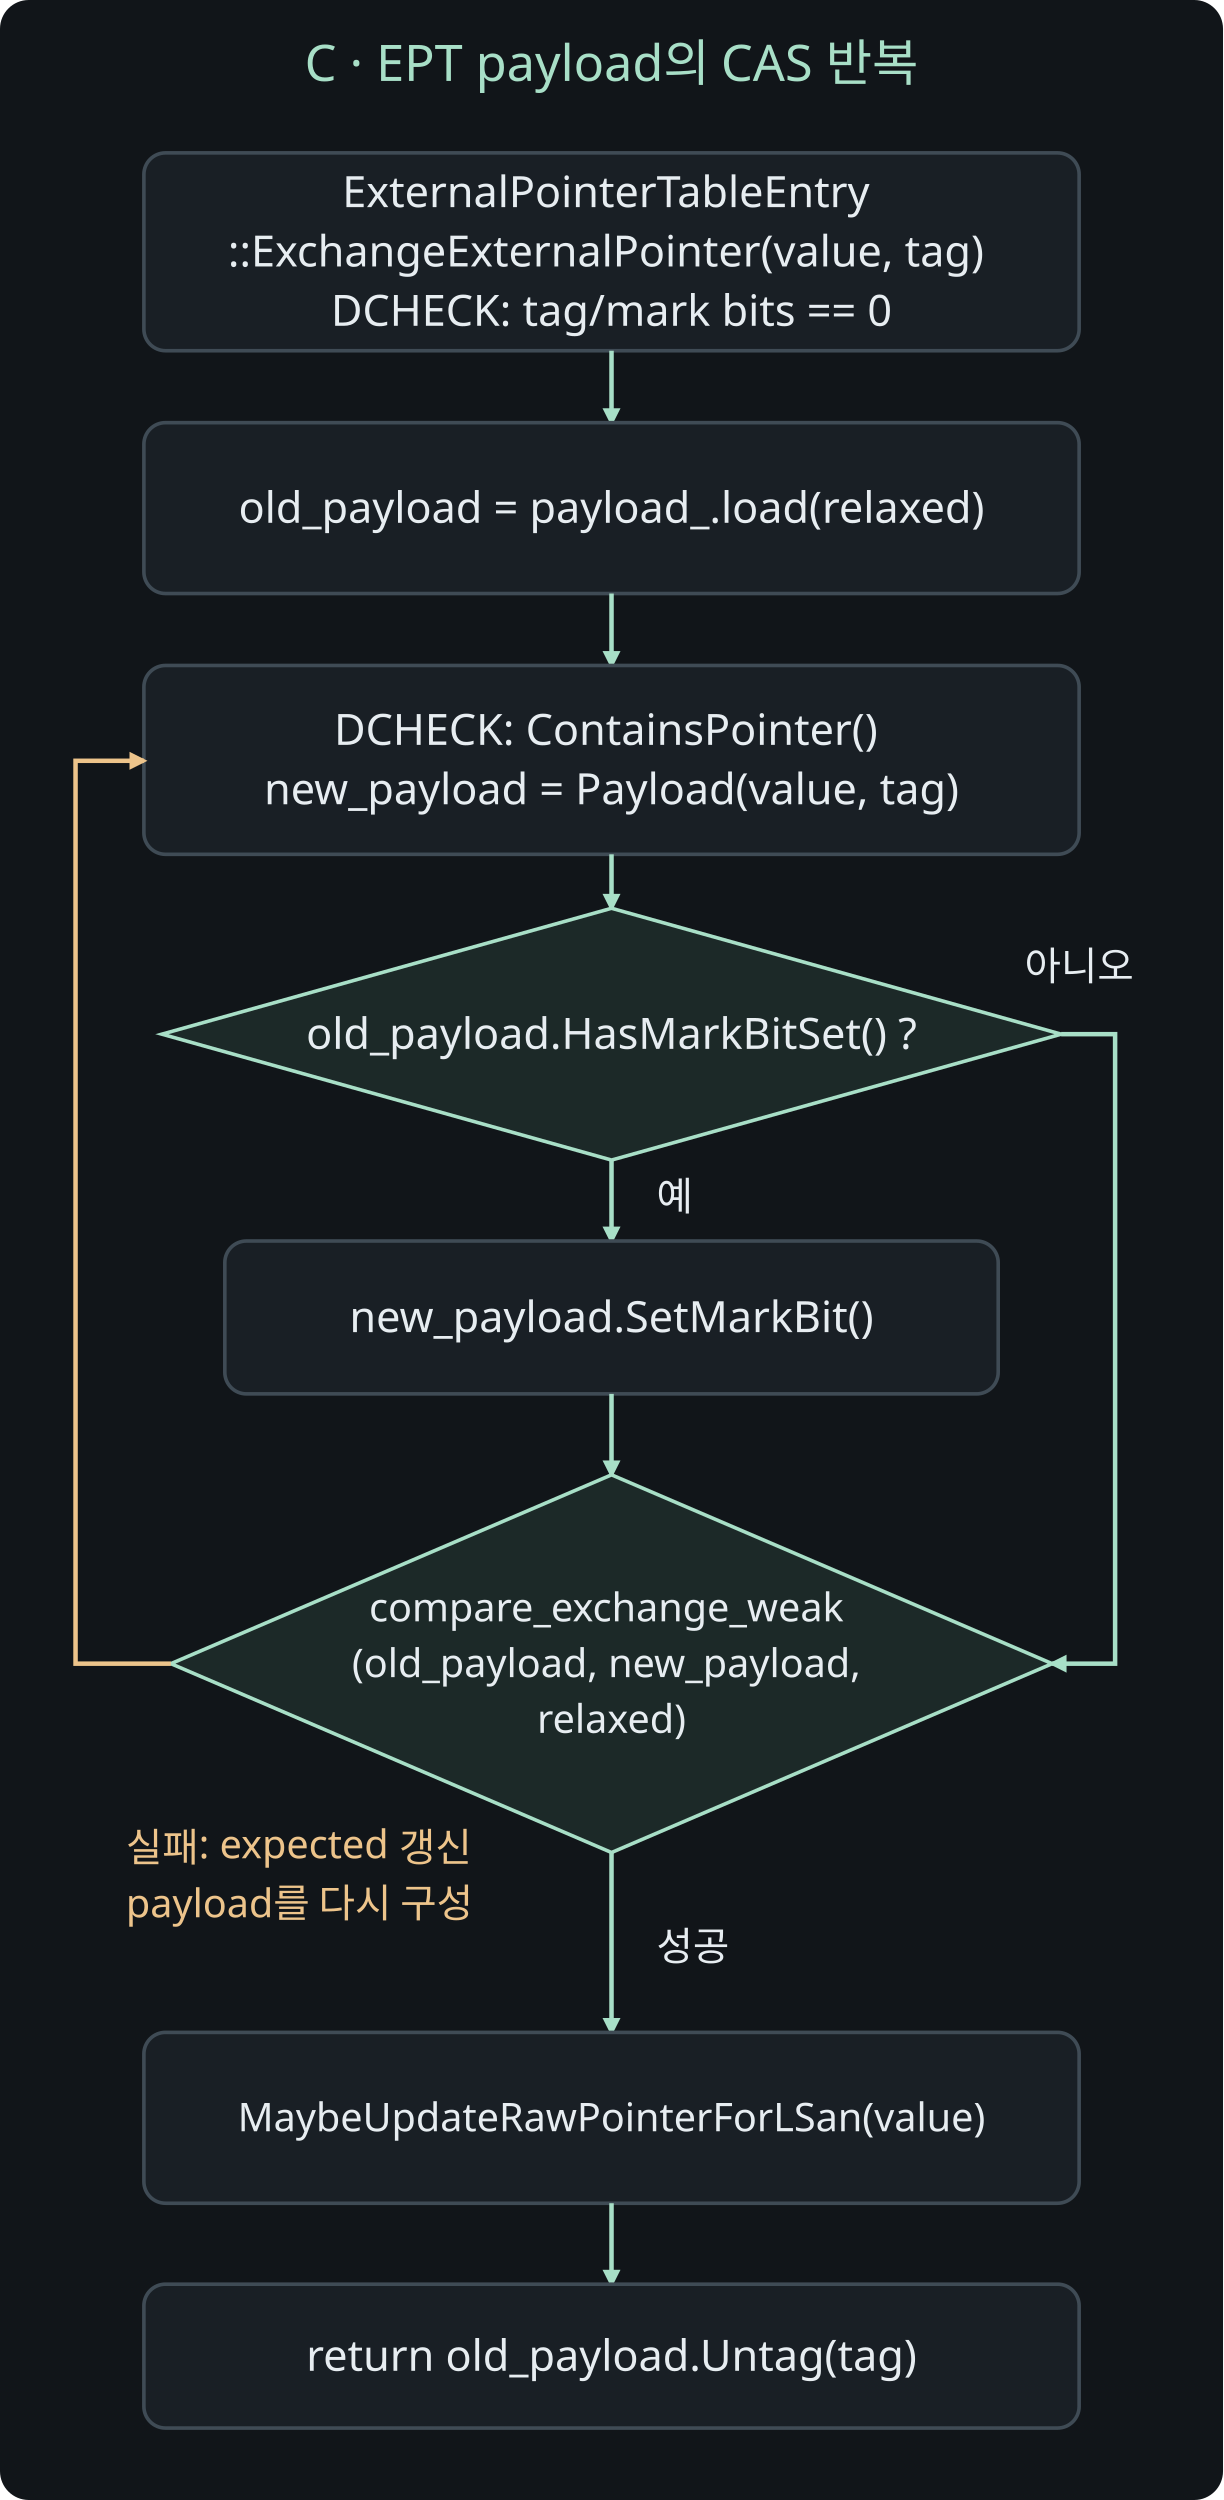
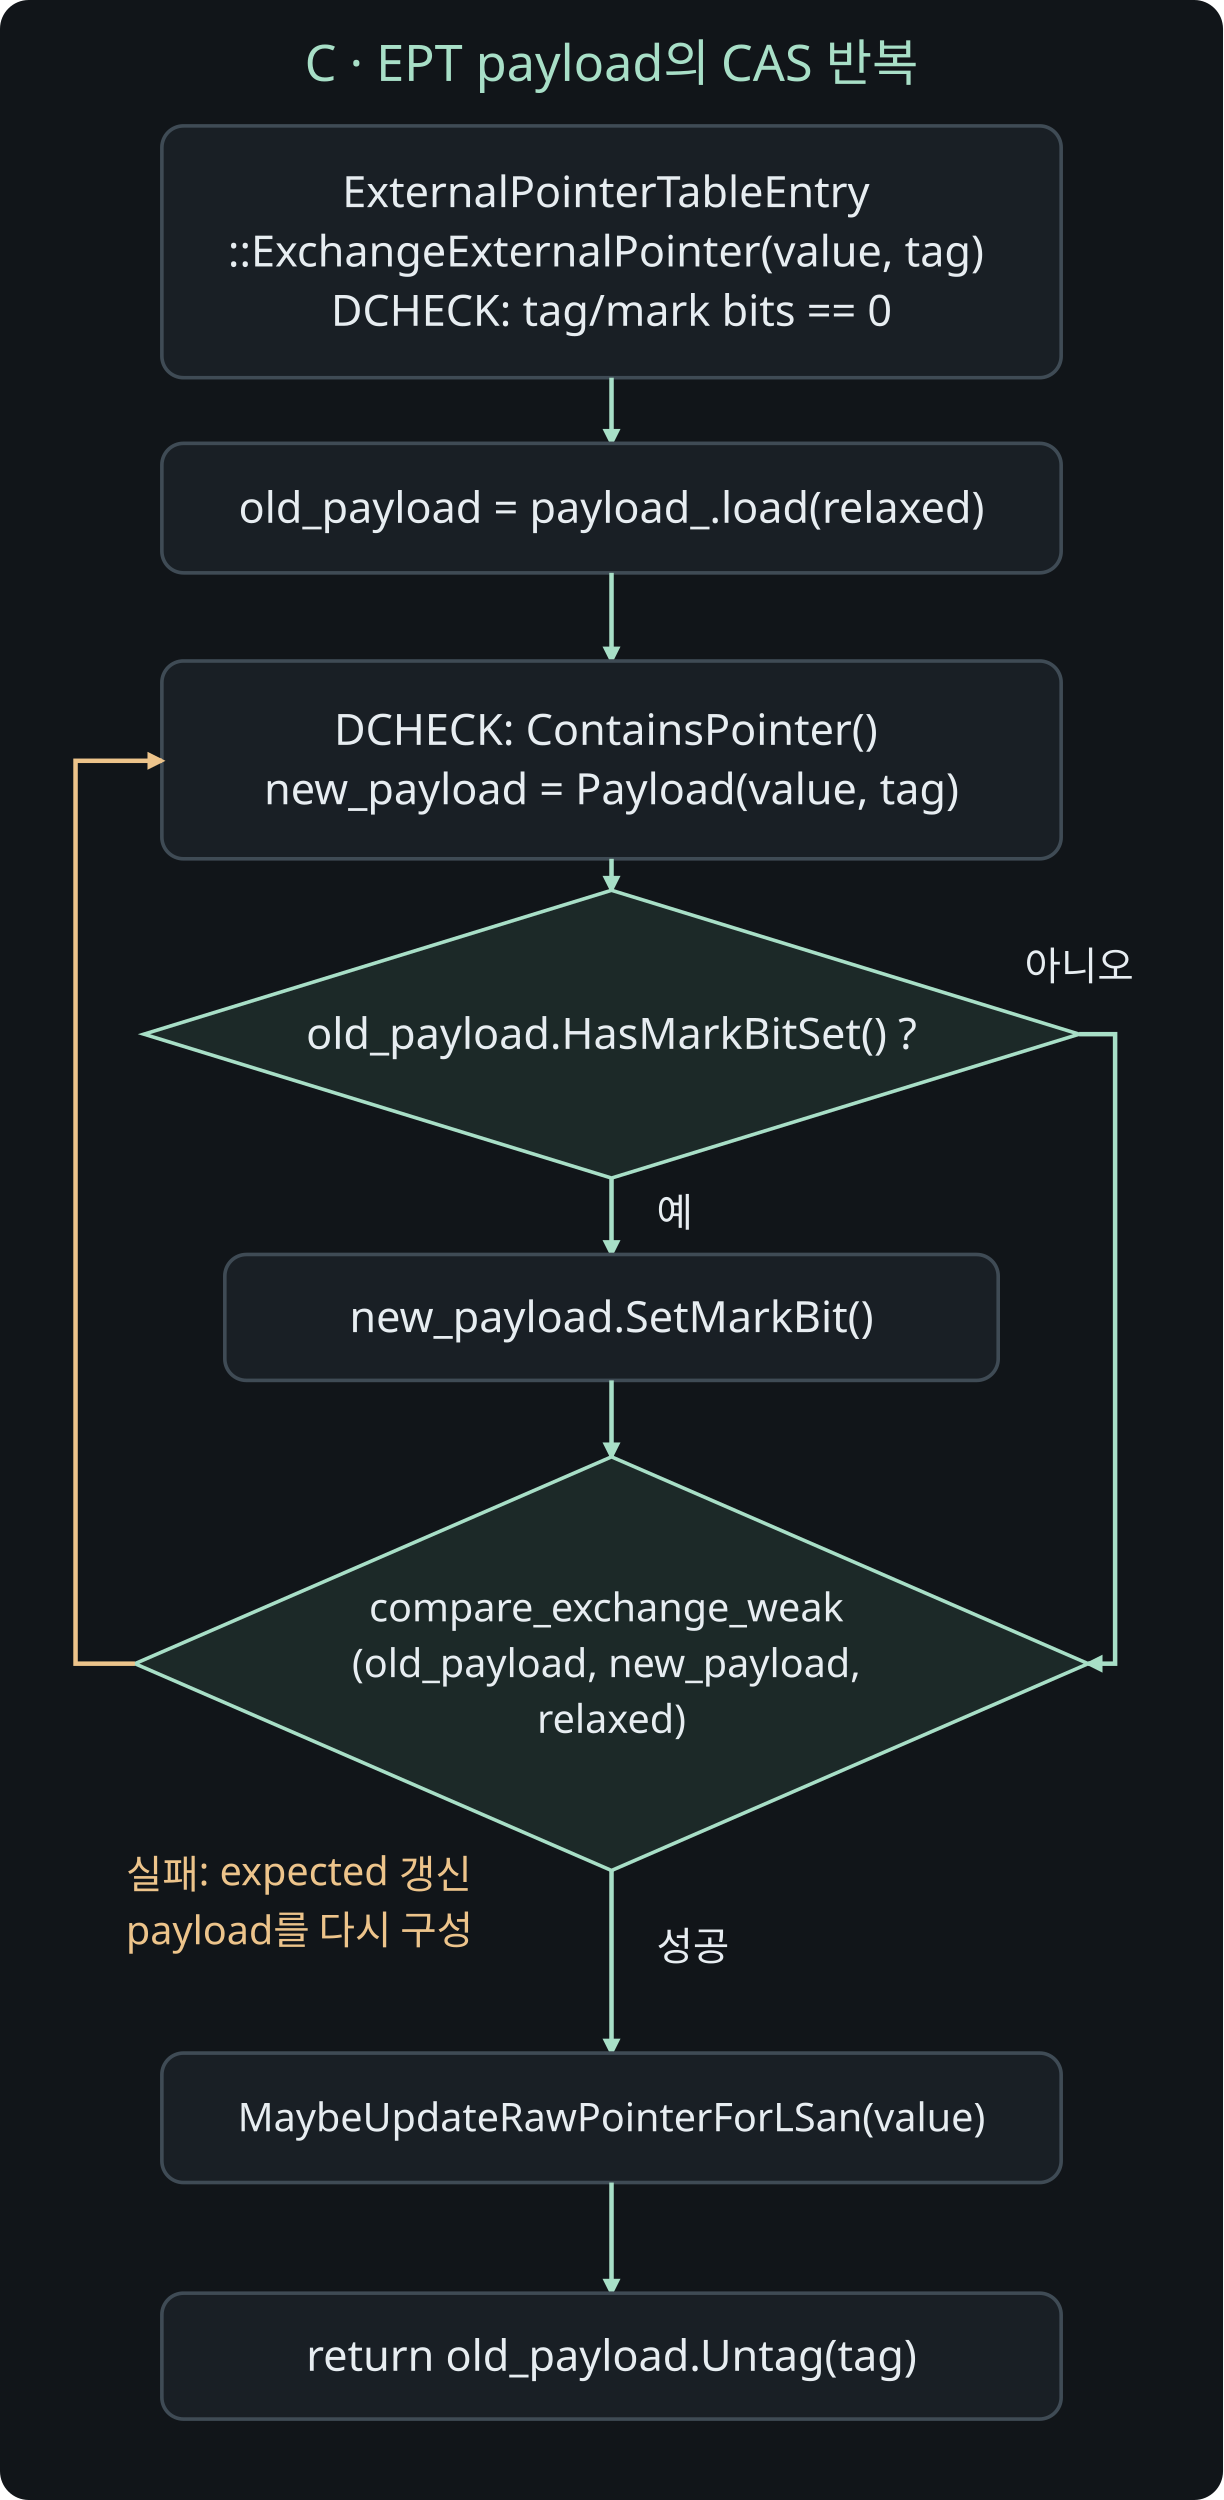
<svg xmlns="http://www.w3.org/2000/svg" width="680" height="1390" viewBox="0 0 680 1390" role="img" aria-labelledby="title desc">
  <defs>
    <marker id="arrow" markerWidth="10" markerHeight="10" refX="8" refY="5" orient="auto" markerUnits="userSpaceOnUse">
      <path d="M0,0 L10,5 L0,10 Z" fill="#a8dfc7" />
    </marker>
    <marker id="retry" markerWidth="10" markerHeight="10" refX="8" refY="5" orient="auto" markerUnits="userSpaceOnUse">
      <path d="M0,0 L10,5 L0,10 Z" fill="#edc48b" />
    </marker>
  </defs>
  <rect width="680" height="1390" rx="16" fill="#111519" />
  <text x="340" y="45" text-anchor="middle" fill="#a8dfc7" font-size="28" font-family="system-ui,Malgun Gothic,Noto Sans KR,sans-serif">
    <tspan x="340" dy="0">C · EPT payload의 CAS 반복</tspan>
  </text>
-   <rect x="80" y="85" width="520" height="110" rx="12" fill="#191f25" stroke="#3f4b55" stroke-width="2" />
+   <rect x="90" y="70" width="500" height="140" rx="12" fill="#191f25" stroke="#3f4b55" stroke-width="2" />
  <text x="340.0" y="115.16" text-anchor="middle" fill="#e7edf1" font-size="24" font-family="system-ui,Malgun Gothic,Noto Sans KR,sans-serif">
    <tspan x="340.0" dy="0">ExternalPointerTableEntry</tspan>
    <tspan x="340.0" dy="33">::ExchangeExternalPointer(value, tag)</tspan>
    <tspan x="340.0" dy="33">DCHECK: tag/mark bits == 0</tspan>
  </text>
-   <path d="M340,195 V235" fill="none" stroke="#a8dfc7" stroke-width="2.5" marker-end="url(#arrow)" />
-   <rect x="80" y="235" width="520" height="95" rx="12" fill="#191f25" stroke="#3f4b55" stroke-width="2" />
+   <path d="M340,210 V246.5" fill="none" stroke="#a8dfc7" stroke-width="2.5" marker-end="url(#arrow)" />
+   <rect x="90" y="246.5" width="500" height="72" rx="12" fill="#191f25" stroke="#3f4b55" stroke-width="2" />
  <text x="340.0" y="290.66" text-anchor="middle" fill="#e7edf1" font-size="24" font-family="system-ui,Malgun Gothic,Noto Sans KR,sans-serif">
    <tspan x="340.0" dy="0">old_payload = payload_.load(relaxed)</tspan>
  </text>
-   <path d="M340,330 V370" fill="none" stroke="#a8dfc7" stroke-width="2.5" marker-end="url(#arrow)" />
-   <rect x="80" y="370" width="520" height="105" rx="12" fill="#191f25" stroke="#3f4b55" stroke-width="2" />
+   <path d="M340,318.5 V367.5" fill="none" stroke="#a8dfc7" stroke-width="2.5" marker-end="url(#arrow)" />
+   <rect x="90" y="367.5" width="500" height="110" rx="12" fill="#191f25" stroke="#3f4b55" stroke-width="2" />
  <text x="340.0" y="414.16" text-anchor="middle" fill="#e7edf1" font-size="24" font-family="system-ui,Malgun Gothic,Noto Sans KR,sans-serif">
    <tspan x="340.0" dy="0">DCHECK: ContainsPointer()</tspan>
    <tspan x="340.0" dy="33">new_payload = Payload(value, tag)</tspan>
  </text>
-   <path d="M340,475 V505" fill="none" stroke="#a8dfc7" stroke-width="2.5" marker-end="url(#arrow)" />
-   <polygon points="340.0,505 590,575.0 340.0,645 90,575.0" fill="#1c2928" stroke="#a8dfc7" stroke-width="2" />
+   <path d="M340,477.5 V495" fill="none" stroke="#a8dfc7" stroke-width="2.5" marker-end="url(#arrow)" />
+   <polygon points="340,495 600,575 340,655 80,575" fill="#1c2928" stroke="#a8dfc7" stroke-width="2" />
  <text x="340.0" y="583.16" text-anchor="middle" fill="#e7edf1" font-size="24" font-family="system-ui,Malgun Gothic,Noto Sans KR,sans-serif">
    <tspan x="340.0" dy="0">old_payload.HasMarkBitSet() ?</tspan>
  </text>
-   <path d="M340,645 V690" fill="none" stroke="#a8dfc7" stroke-width="2.5" marker-end="url(#arrow)" />
-   <text x="365" y="673" text-anchor="start" fill="#e7edf1" font-size="22" font-family="system-ui,Malgun Gothic,Noto Sans KR,sans-serif">
+   <path d="M340,655 V697.5" fill="none" stroke="#a8dfc7" stroke-width="2.5" marker-end="url(#arrow)" />
+   <text x="365" y="682" text-anchor="start" fill="#e7edf1" font-size="22" font-family="system-ui,Malgun Gothic,Noto Sans KR,sans-serif">
    <tspan x="365" dy="0">예</tspan>
  </text>
-   <rect x="125" y="690" width="430" height="85" rx="12" fill="#191f25" stroke="#3f4b55" stroke-width="2" />
+   <rect x="125" y="697.5" width="430" height="70" rx="12" fill="#191f25" stroke="#3f4b55" stroke-width="2" />
  <text x="340.0" y="740.66" text-anchor="middle" fill="#e7edf1" font-size="24" font-family="system-ui,Malgun Gothic,Noto Sans KR,sans-serif">
    <tspan x="340.0" dy="0">new_payload.SetMarkBit()</tspan>
  </text>
-   <path d="M340,775 V820" fill="none" stroke="#a8dfc7" stroke-width="2.5" marker-end="url(#arrow)" />
-   <path d="M590,575 H620 V925 H585" fill="none" stroke="#a8dfc7" stroke-width="2.5" marker-end="url(#arrow)" />
+   <path d="M340,767.5 V810" fill="none" stroke="#a8dfc7" stroke-width="2.5" marker-end="url(#arrow)" />
+   <path d="M600,575 H620 V925 H605" fill="none" stroke="#a8dfc7" stroke-width="2.5" marker-end="url(#arrow)" />
  <text x="600" y="545" text-anchor="middle" fill="#e7edf1" font-size="22" font-family="system-ui,Malgun Gothic,Noto Sans KR,sans-serif">
    <tspan x="600" dy="0">아니오</tspan>
  </text>
-   <polygon points="340.0,820 585,925.0 340.0,1030 95,925.0" fill="#1c2928" stroke="#a8dfc7" stroke-width="2" />
+   <polygon points="340,810 605,925 340,1040 75,925" fill="#1c2928" stroke="#a8dfc7" stroke-width="2" />
  <text x="340.0" y="901.48" text-anchor="middle" fill="#e7edf1" font-size="22" font-family="system-ui,Malgun Gothic,Noto Sans KR,sans-serif">
    <tspan x="340.0" dy="0">compare_exchange_weak</tspan>
    <tspan x="340.0" dy="31">(old_payload, new_payload,</tspan>
    <tspan x="340.0" dy="31">relaxed)</tspan>
  </text>
-   <path d="M95,925 H42 V423 H80" fill="none" stroke="#edc48b" stroke-width="2.5" marker-end="url(#retry)" />
-   <text x="70" y="1035" text-anchor="start" fill="#edc48b" font-size="22" font-family="system-ui,Malgun Gothic,Noto Sans KR,sans-serif">
+   <path d="M75,925 H42 V423 H90" fill="none" stroke="#edc48b" stroke-width="2.5" marker-end="url(#retry)" />
+   <text x="70" y="1050" text-anchor="start" fill="#edc48b" font-size="22" font-family="system-ui,Malgun Gothic,Noto Sans KR,sans-serif">
    <tspan x="70" dy="0">실패: expected 갱신</tspan>
    <tspan x="70" dy="31">payload를 다시 구성</tspan>
  </text>
-   <path d="M340,1030 V1130" fill="none" stroke="#a8dfc7" stroke-width="2.5" marker-end="url(#arrow)" />
+   <path d="M340,1040 V1141.5" fill="none" stroke="#a8dfc7" stroke-width="2.5" marker-end="url(#arrow)" />
  <text x="365" y="1090" text-anchor="start" fill="#e7edf1" font-size="22" font-family="system-ui,Malgun Gothic,Noto Sans KR,sans-serif">
    <tspan x="365" dy="0">성공</tspan>
  </text>
-   <rect x="80" y="1130" width="520" height="95" rx="12" fill="#191f25" stroke="#3f4b55" stroke-width="2" />
+   <rect x="90" y="1141.5" width="500" height="72" rx="12" fill="#191f25" stroke="#3f4b55" stroke-width="2" />
  <text x="340.0" y="1184.98" text-anchor="middle" fill="#e7edf1" font-size="22" font-family="system-ui,Malgun Gothic,Noto Sans KR,sans-serif">
    <tspan x="340.0" dy="0">MaybeUpdateRawPointerForLSan(value)</tspan>
  </text>
-   <path d="M340,1225 V1270" fill="none" stroke="#a8dfc7" stroke-width="2.5" marker-end="url(#arrow)" />
-   <rect x="80" y="1270" width="520" height="80" rx="12" fill="#191f25" stroke="#3f4b55" stroke-width="2" />
+   <path d="M340,1213.5 V1275" fill="none" stroke="#a8dfc7" stroke-width="2.5" marker-end="url(#arrow)" />
+   <rect x="90" y="1275" width="500" height="70" rx="12" fill="#191f25" stroke="#3f4b55" stroke-width="2" />
  <text x="340.0" y="1318.16" text-anchor="middle" fill="#e7edf1" font-size="24" font-family="system-ui,Malgun Gothic,Noto Sans KR,sans-serif">
    <tspan x="340.0" dy="0">return old_payload.Untag(tag)</tspan>
  </text>
</svg>
